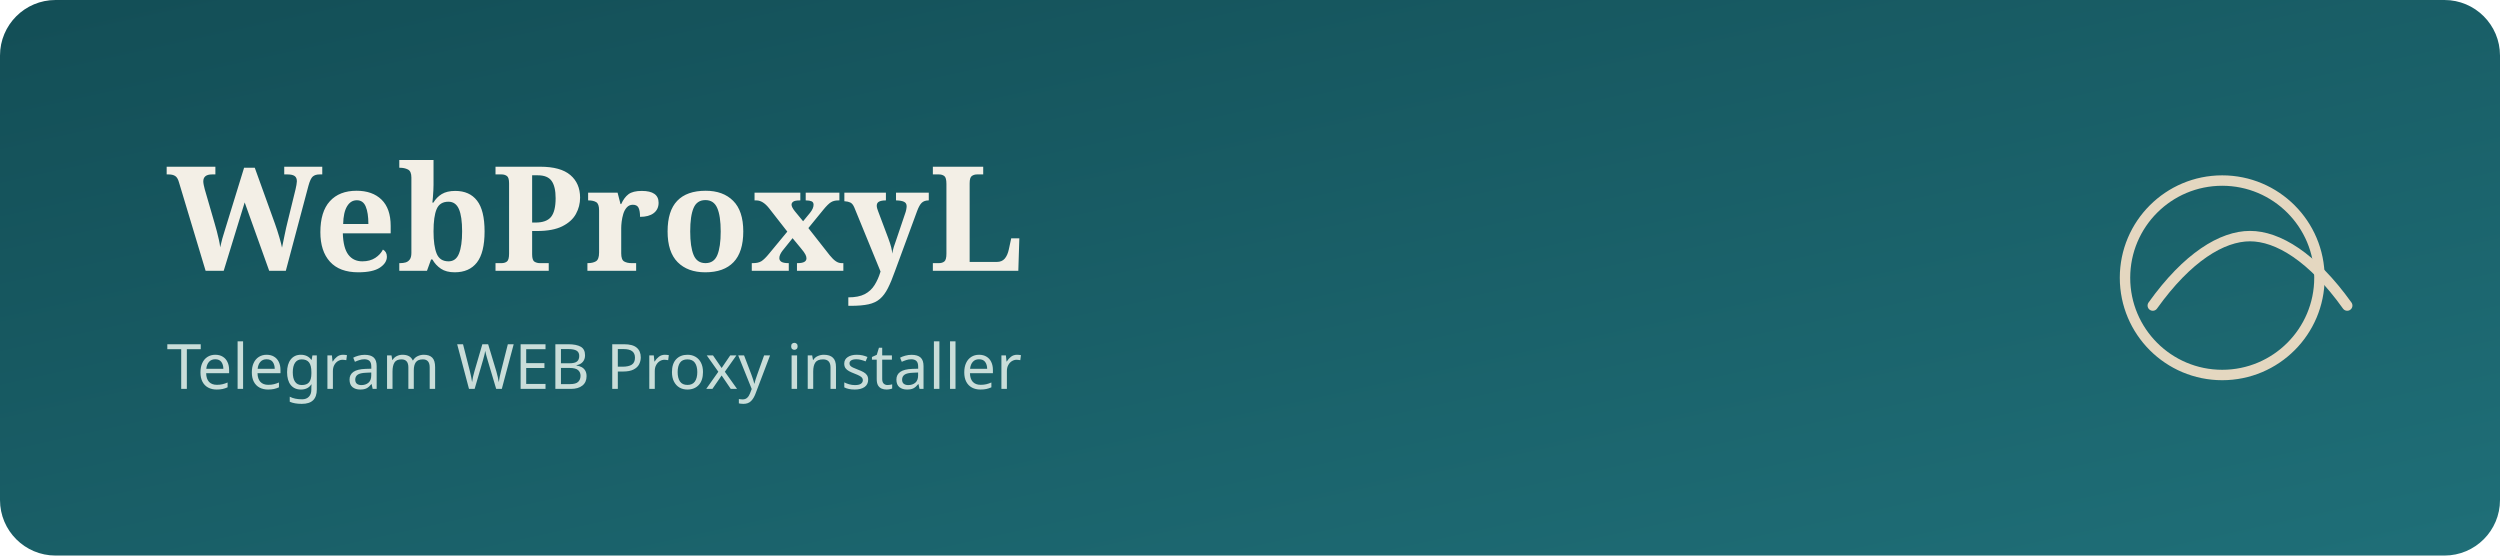
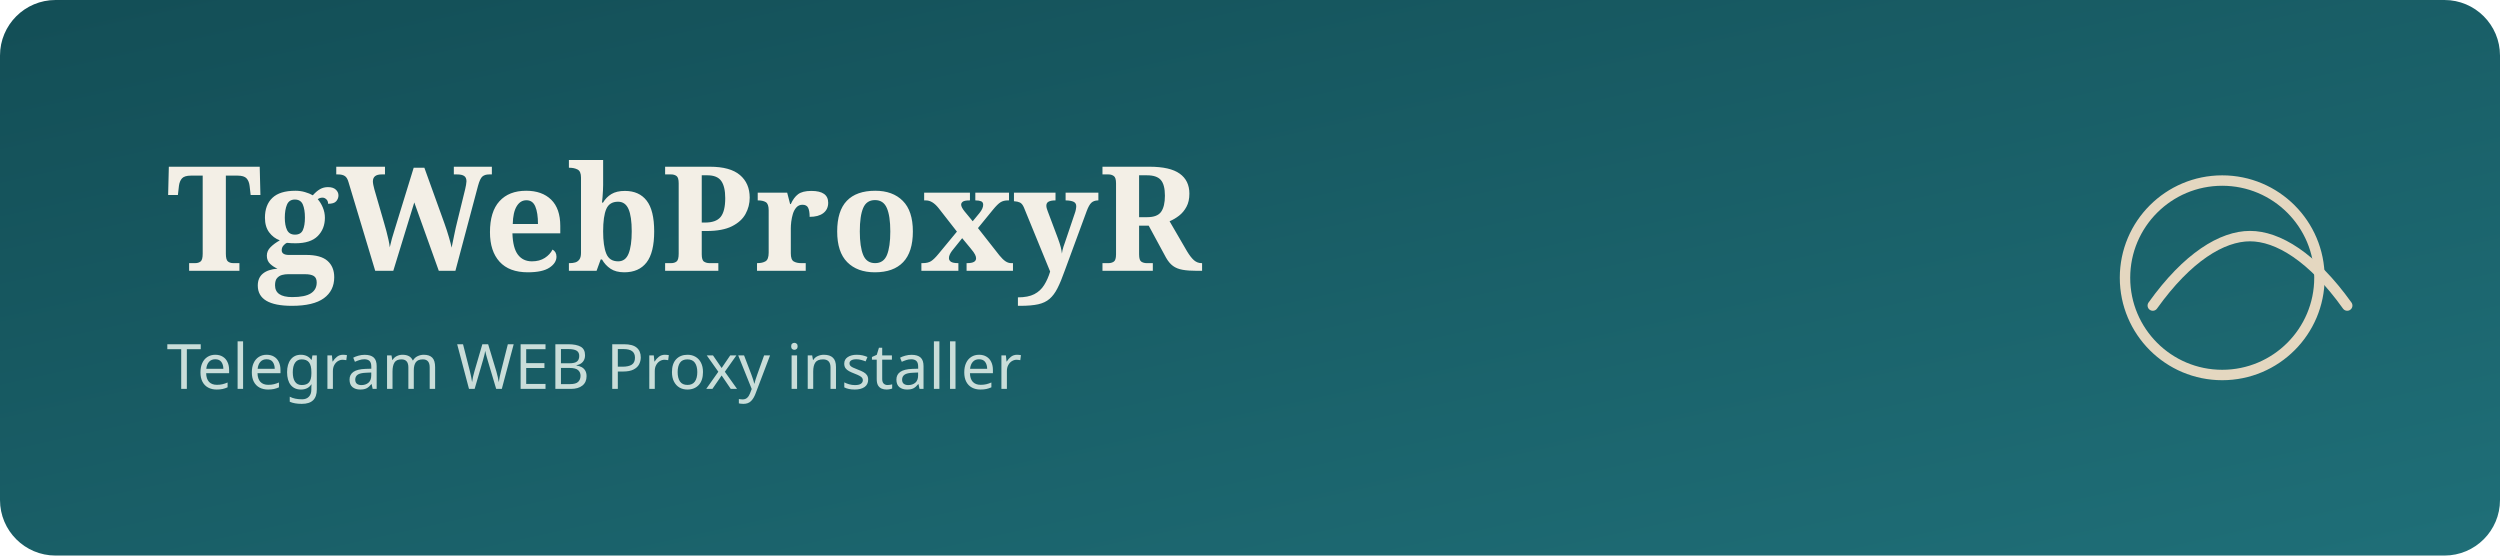
- <svg xmlns="http://www.w3.org/2000/svg" width="720" height="160" viewBox="0 0 720 160" role="img" aria-label="WebProxyL">
+ <svg xmlns="http://www.w3.org/2000/svg" width="720" height="160" viewBox="0 0 720 160" role="img" aria-label="TgWebProxyR">
  <defs>
    <linearGradient id="g" x1="0" y1="0" x2="1" y2="1">
      <stop offset="0%" stop-color="#134e56" />
      <stop offset="100%" stop-color="#1f6f78" />
    </linearGradient>
  </defs>
  <rect width="720" height="160" rx="16" fill="url(#g)" />
-   <text x="48" y="78" fill="#f3efe6" font-family="Georgia, serif" font-size="42" font-weight="700">WebProxyL</text>
+   <text x="48" y="78" fill="#f3efe6" font-family="Georgia, serif" font-size="42" font-weight="700">TgWebProxyR</text>
  <text x="48" y="112" fill="#c9ddd9" font-family="ui-sans-serif, system-ui, sans-serif" font-size="18">Telegram WEB Proxy installer</text>
  <circle cx="640" cy="80" r="28" fill="none" stroke="#e4d7c0" stroke-width="3" />
  <path d="M620 88c10-14 20-20 28-20s18 6 28 20" fill="none" stroke="#e4d7c0" stroke-width="3" stroke-linecap="round" />
</svg>
